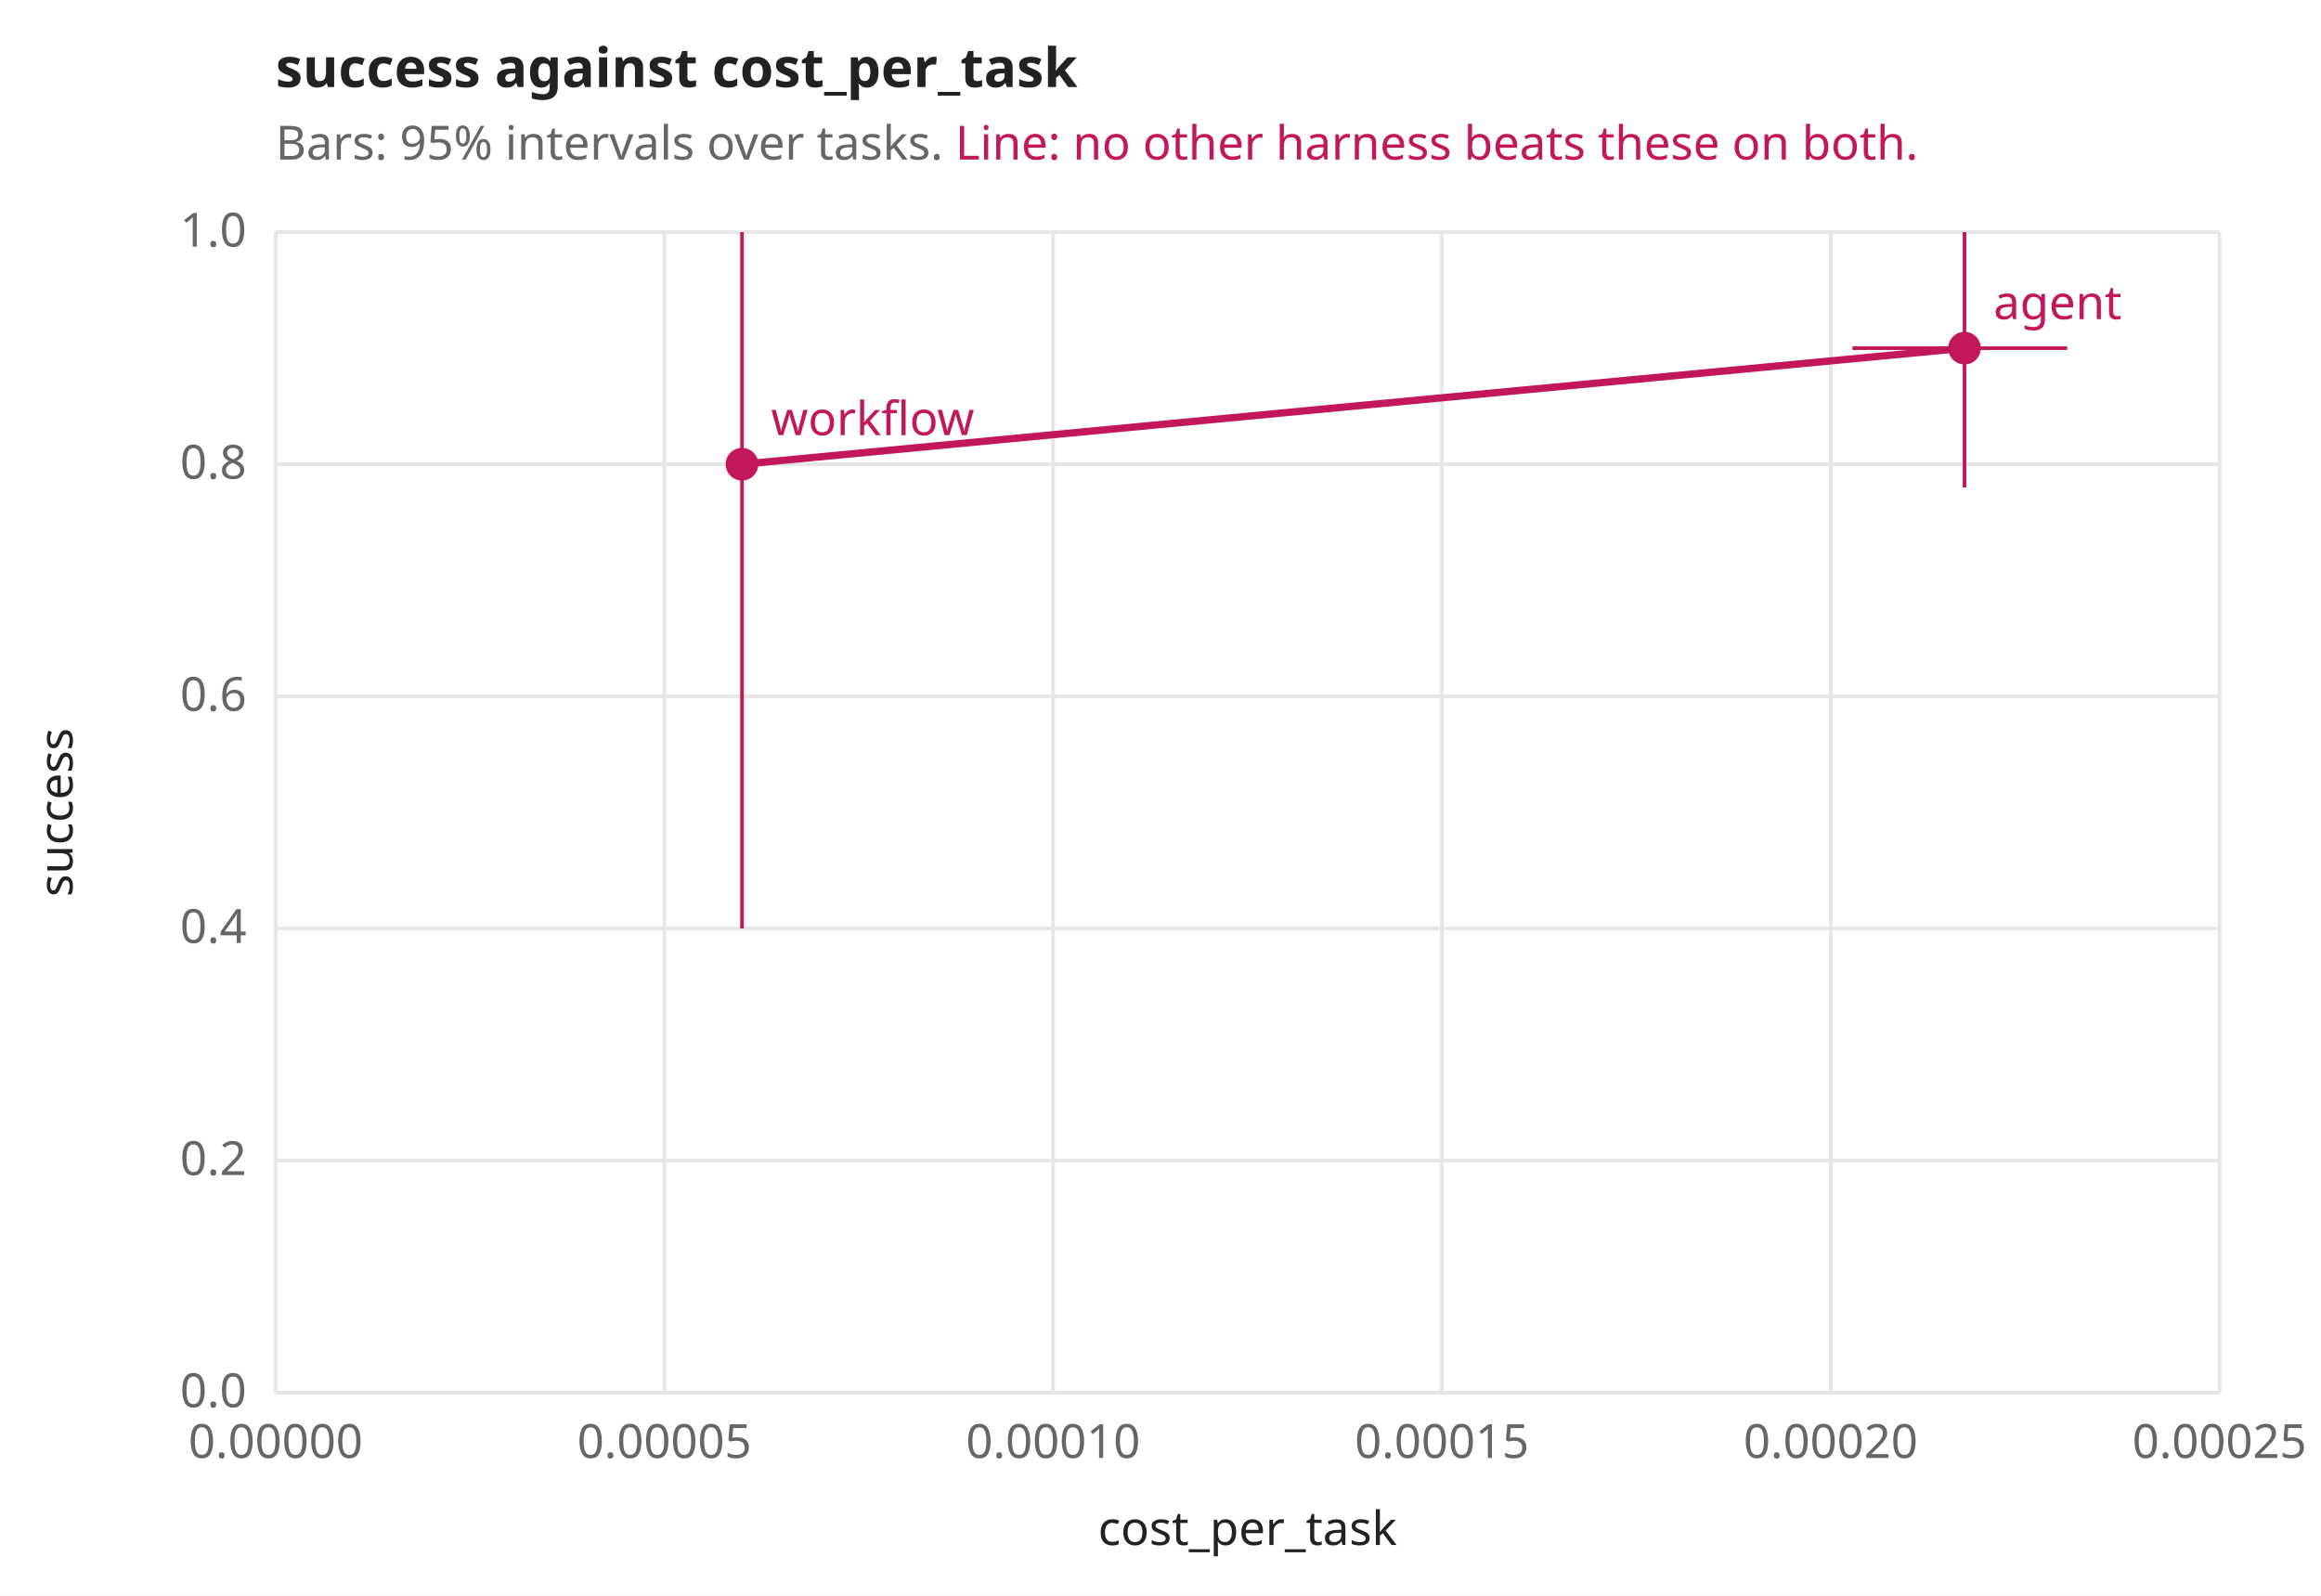
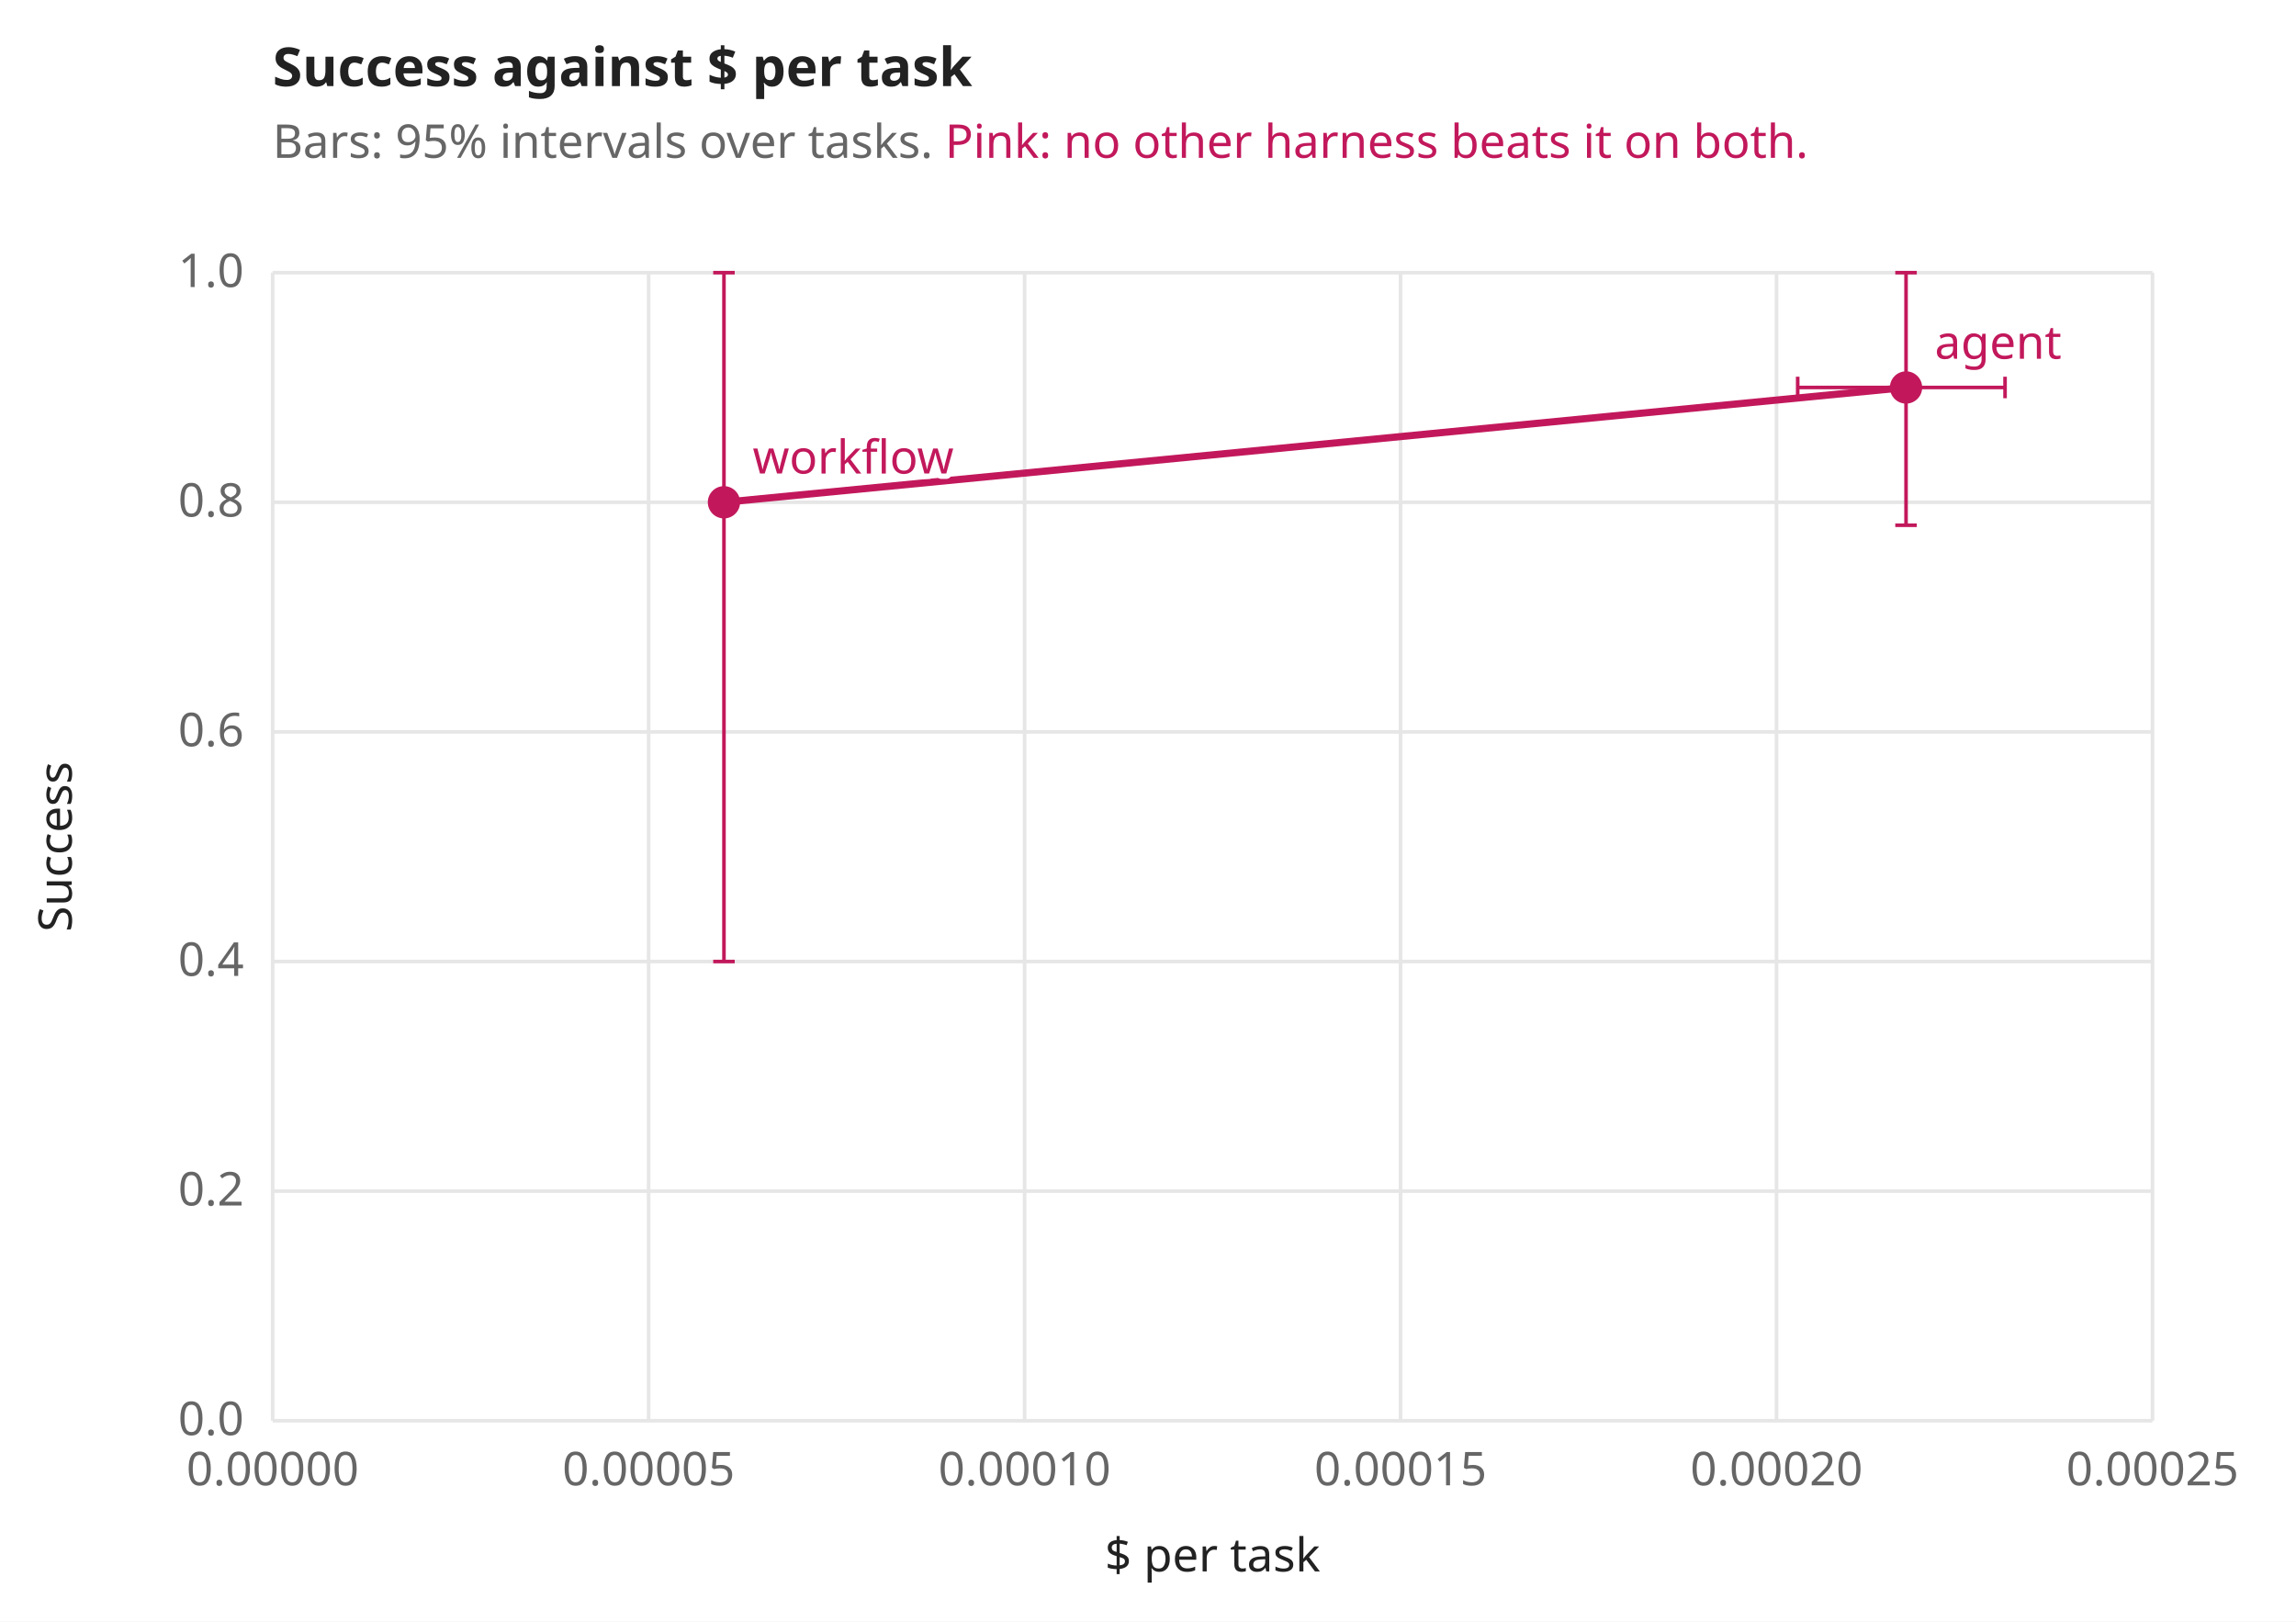
- <svg xmlns="http://www.w3.org/2000/svg" viewBox="0 0 640 440" role="img" font-family="system-ui, sans-serif" font-size="13" fill="#222">
-   <rect width="640" height="440" fill="#fff" />
-   <text x="76" y="24" font-size="15" font-weight="600">success against cost_per_task</text>
-   <text x="76" y="44" fill="#666">Bars: 95% intervals over tasks. <tspan fill="#c2185b">Line: no other harness beats these on both.</tspan>
+ <svg xmlns="http://www.w3.org/2000/svg" viewBox="0 0 640 452" role="img" font-family="system-ui, sans-serif" font-size="13" fill="#222">
+   <style>@media (prefers-color-scheme:dark){svg{fill:#e6edf3}.bg{fill:#0d1117}.mut{fill:#9da7b3}.grid{stroke:#30363d}.off{fill:#c9d1d9}.offl{stroke:#c9d1d9}.hot{fill:#ff6fb6}.hotl{stroke:#ff6fb6}.halo{stroke:#0d1117}}</style>
+   <rect class="bg" width="640" height="452" fill="#fff" />
+   <text x="76" y="24" font-size="15" font-weight="600">Success against $ per task</text>
+   <text x="76" y="44" class="mut" fill="#666">Bars: 95% intervals over tasks. <tspan class="hot" fill="#c2185b">Pink: no other harness beats it on both.</tspan>
  </text>
-   <path d="M76.0 64V384M76 384.0H612" stroke="#e6e6e6" />
-   <text x="76.0" y="402" text-anchor="middle" fill="#666">0.00000</text>
-   <text x="68" y="388.0" text-anchor="end" fill="#666">0.0</text>
-   <path d="M183.2 64V384M76 320.0H612" stroke="#e6e6e6" />
-   <text x="183.2" y="402" text-anchor="middle" fill="#666">0.00005</text>
-   <text x="68" y="324.0" text-anchor="end" fill="#666">0.2</text>
-   <path d="M290.4 64V384M76 256.0H612" stroke="#e6e6e6" />
-   <text x="290.4" y="402" text-anchor="middle" fill="#666">0.00010</text>
-   <text x="68" y="260.0" text-anchor="end" fill="#666">0.4</text>
-   <path d="M397.6 64V384M76 192.0H612" stroke="#e6e6e6" />
-   <text x="397.6" y="402" text-anchor="middle" fill="#666">0.00015</text>
-   <text x="68" y="196.0" text-anchor="end" fill="#666">0.6</text>
-   <path d="M504.8 64V384M76 128.0H612" stroke="#e6e6e6" />
-   <text x="504.8" y="402" text-anchor="middle" fill="#666">0.00020</text>
-   <text x="68" y="132.0" text-anchor="end" fill="#666">0.8</text>
-   <path d="M612.0 64V384M76 64.0H612" stroke="#e6e6e6" />
-   <text x="612.0" y="402" text-anchor="middle" fill="#666">0.00025</text>
-   <text x="68" y="68.0" text-anchor="end" fill="#666">1.0</text>
-   <text x="344.0" y="426" text-anchor="middle">cost_per_task</text>
-   <text transform="translate(20 224.0) rotate(-90)" text-anchor="middle">success</text>
-   <polyline fill="none" stroke="#c2185b" stroke-width="2" points="204.6,128.0 541.7,96.0" />
-   <path d="M510.8 96.0H570.0" stroke="#c2185b" />
-   <path d="M541.7 134.4V64.0" stroke="#c2185b" />
-   <circle cx="541.7" cy="96.0" r="4.5" fill="#c2185b" />
-   <text x="549.7" y="88.0" fill="#c2185b">agent</text>
-   <path d="M204.6 128.0H204.6" stroke="#c2185b" />
-   <path d="M204.6 256.0V64.0" stroke="#c2185b" />
-   <circle cx="204.6" cy="128.0" r="4.5" fill="#c2185b" />
-   <text x="212.6" y="120.0" fill="#c2185b">workflow</text>
+   <path class="grid" d="M76.0 76V396" stroke="#e6e6e6" />
+   <text x="76.0" y="414" text-anchor="middle" class="mut" fill="#666">0.00000</text>
+   <path class="grid" d="M180.8 76V396" stroke="#e6e6e6" />
+   <text x="180.8" y="414" text-anchor="middle" class="mut" fill="#666">0.00005</text>
+   <path class="grid" d="M285.6 76V396" stroke="#e6e6e6" />
+   <text x="285.6" y="414" text-anchor="middle" class="mut" fill="#666">0.00010</text>
+   <path class="grid" d="M390.4 76V396" stroke="#e6e6e6" />
+   <text x="390.4" y="414" text-anchor="middle" class="mut" fill="#666">0.00015</text>
+   <path class="grid" d="M495.2 76V396" stroke="#e6e6e6" />
+   <text x="495.2" y="414" text-anchor="middle" class="mut" fill="#666">0.00020</text>
+   <path class="grid" d="M600.0 76V396" stroke="#e6e6e6" />
+   <text x="600.0" y="414" text-anchor="middle" class="mut" fill="#666">0.00025</text>
+   <path class="grid" d="M76 396.0H600" stroke="#e6e6e6" />
+   <text x="68" y="400.0" text-anchor="end" class="mut" fill="#666">0.0</text>
+   <path class="grid" d="M76 332.0H600" stroke="#e6e6e6" />
+   <text x="68" y="336.0" text-anchor="end" class="mut" fill="#666">0.2</text>
+   <path class="grid" d="M76 268.0H600" stroke="#e6e6e6" />
+   <text x="68" y="272.0" text-anchor="end" class="mut" fill="#666">0.4</text>
+   <path class="grid" d="M76 204.0H600" stroke="#e6e6e6" />
+   <text x="68" y="208.0" text-anchor="end" class="mut" fill="#666">0.6</text>
+   <path class="grid" d="M76 140.0H600" stroke="#e6e6e6" />
+   <text x="68" y="144.0" text-anchor="end" class="mut" fill="#666">0.8</text>
+   <path class="grid" d="M76 76.0H600" stroke="#e6e6e6" />
+   <text x="68" y="80.0" text-anchor="end" class="mut" fill="#666">1.0</text>
+   <text x="338.0" y="438" text-anchor="middle">$ per task</text>
+   <text transform="translate(20 236.0) rotate(-90)" text-anchor="middle">Success</text>
+   <polyline class="hotl" fill="none" stroke="#c2185b" stroke-width="2" points="201.8,140.0 531.3,108.0" />
+   <path class="hotl" d="M501.1 108.0H558.9M501.1 105.0v6M558.9 105.0v6" stroke="#c2185b" />
+   <path class="hotl" d="M531.3 146.4V76.0M528.3 146.4h6M528.3 76.0h6" stroke="#c2185b" />
+   <circle class="hot" cx="531.3" cy="108.0" r="4.5" fill="#c2185b" />
+   <path class="hotl" d="M201.8 140.0H201.8M201.8 137.0v6M201.8 137.0v6" stroke="#c2185b" />
+   <path class="hotl" d="M201.8 268.0V76.0M198.8 268.0h6M198.8 76.0h6" stroke="#c2185b" />
+   <circle class="hot" cx="201.8" cy="140.0" r="4.5" fill="#c2185b" />
+   <text class="halo hot" x="539.3" y="100.0" fill="#c2185b" stroke="#fff" stroke-width="3" stroke-linejoin="round" paint-order="stroke">agent</text>
+   <text class="halo hot" x="209.8" y="132.0" fill="#c2185b" stroke="#fff" stroke-width="3" stroke-linejoin="round" paint-order="stroke">workflow</text>
</svg>
